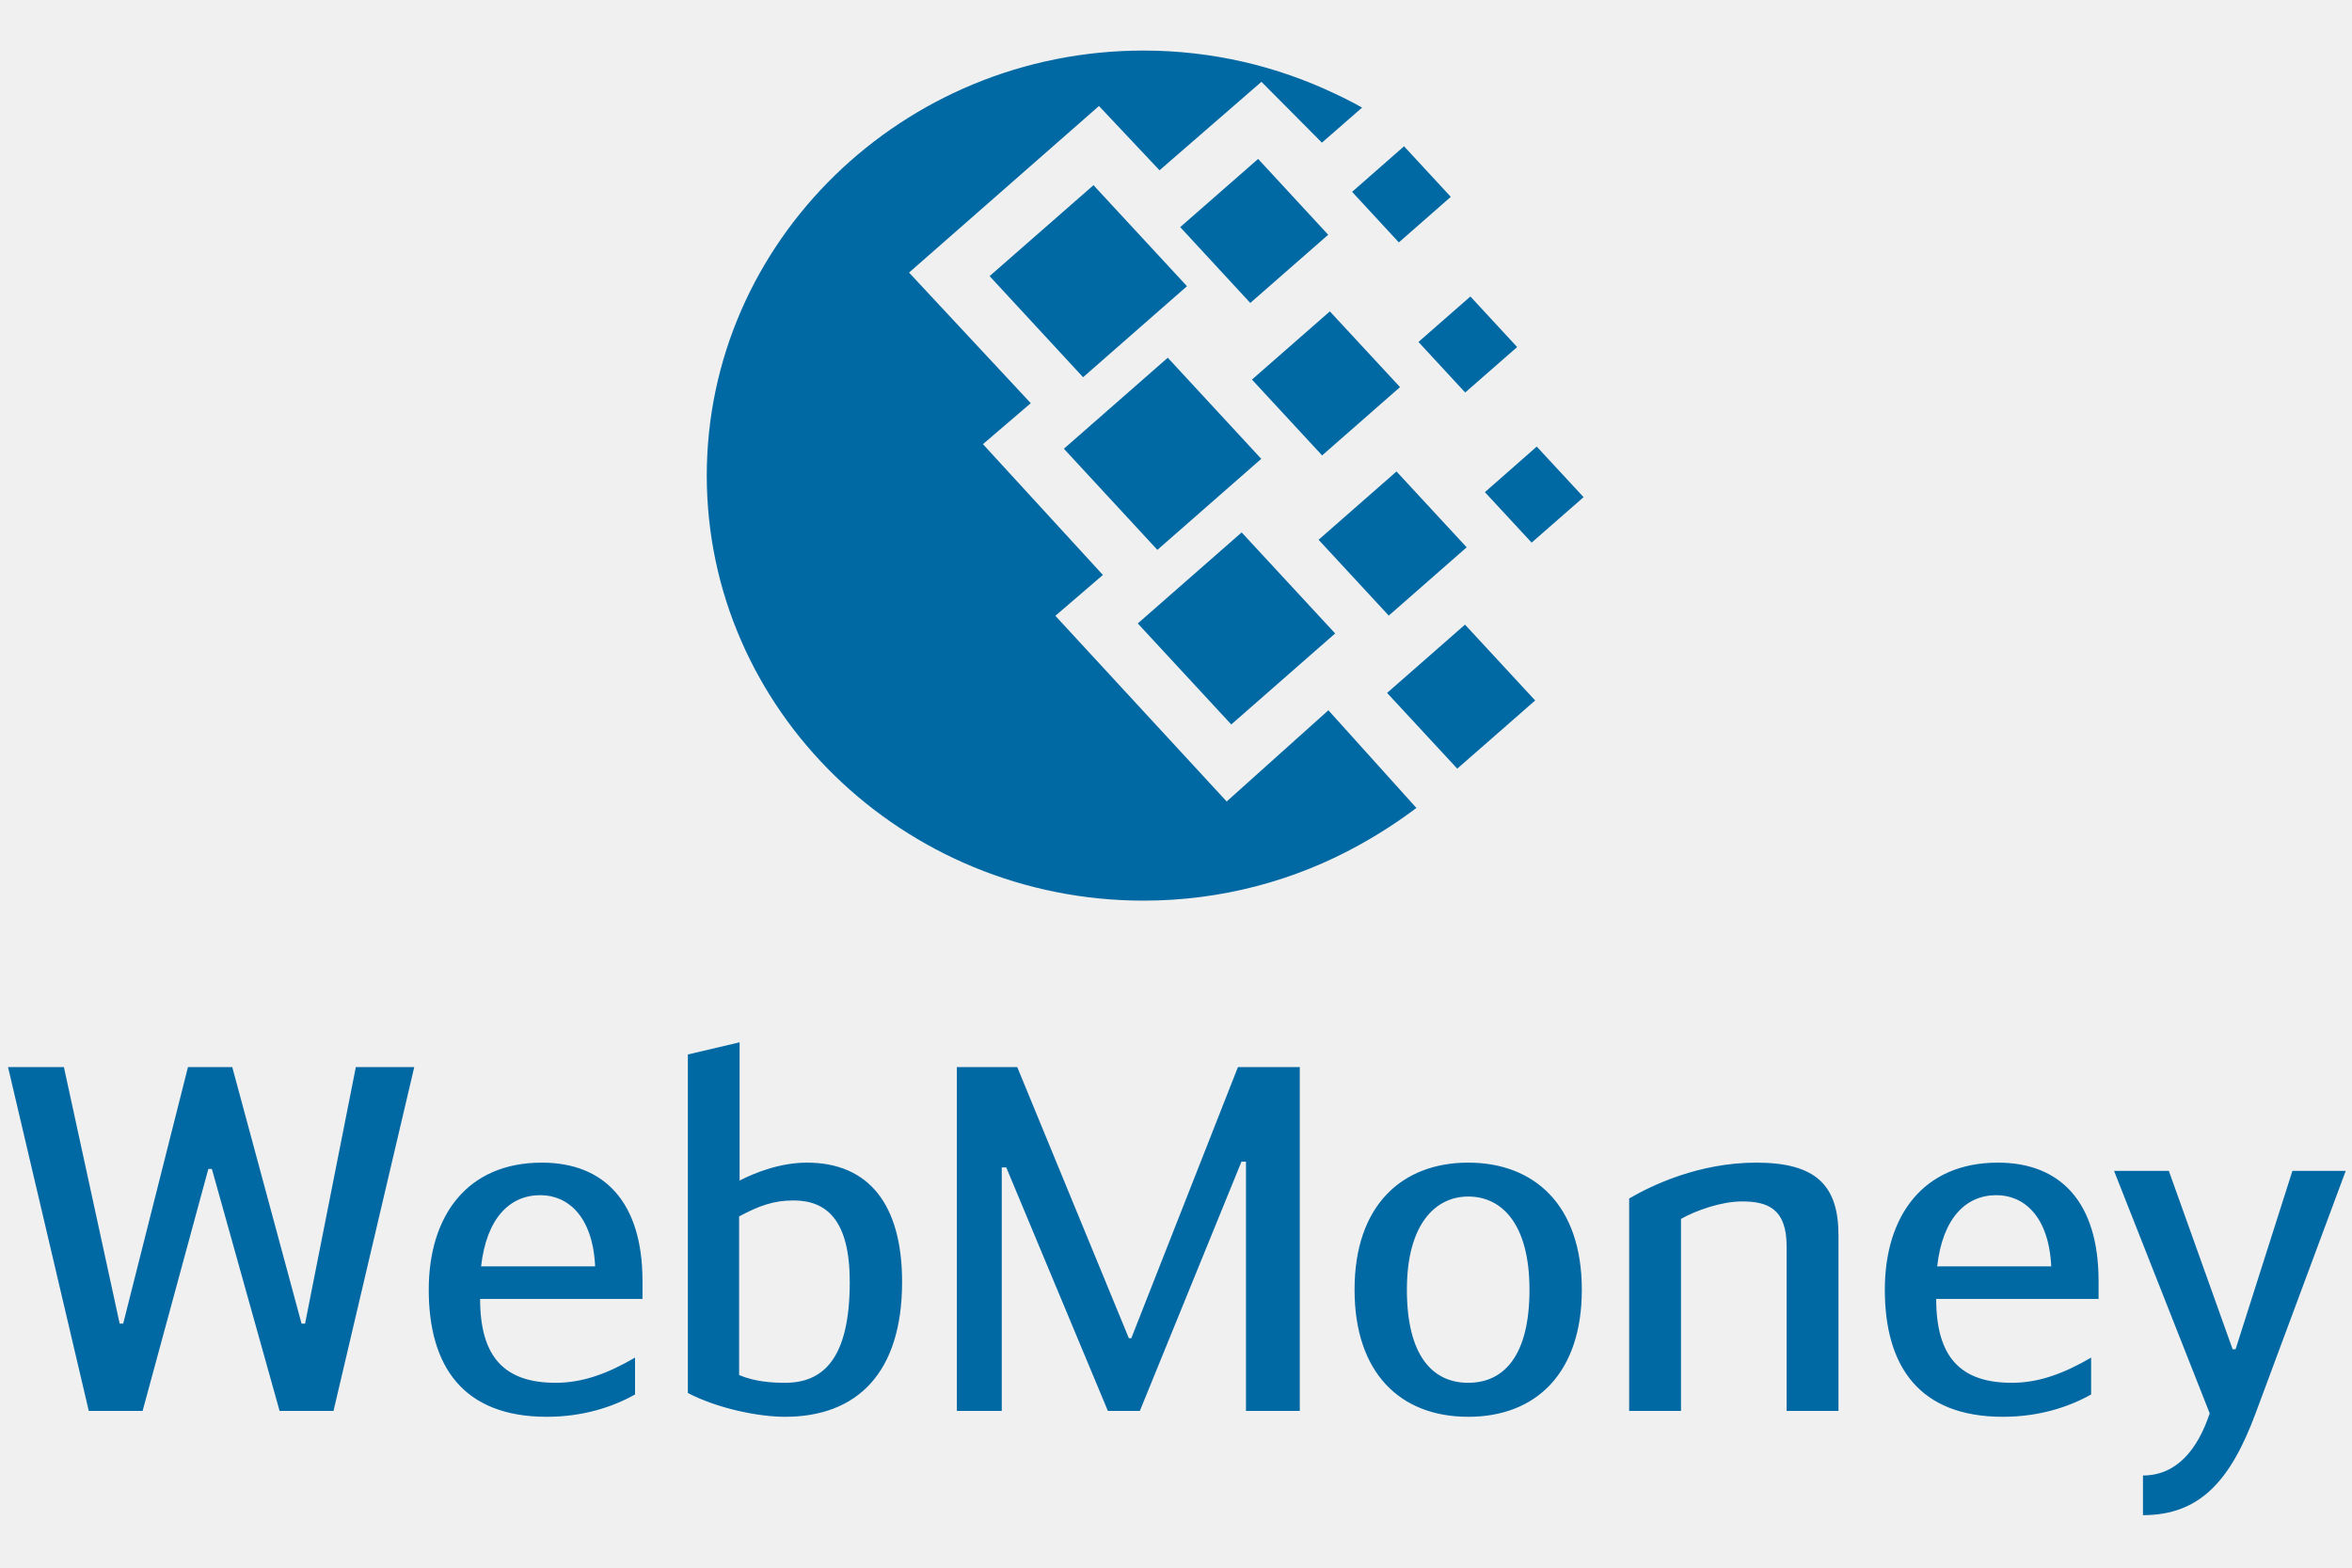
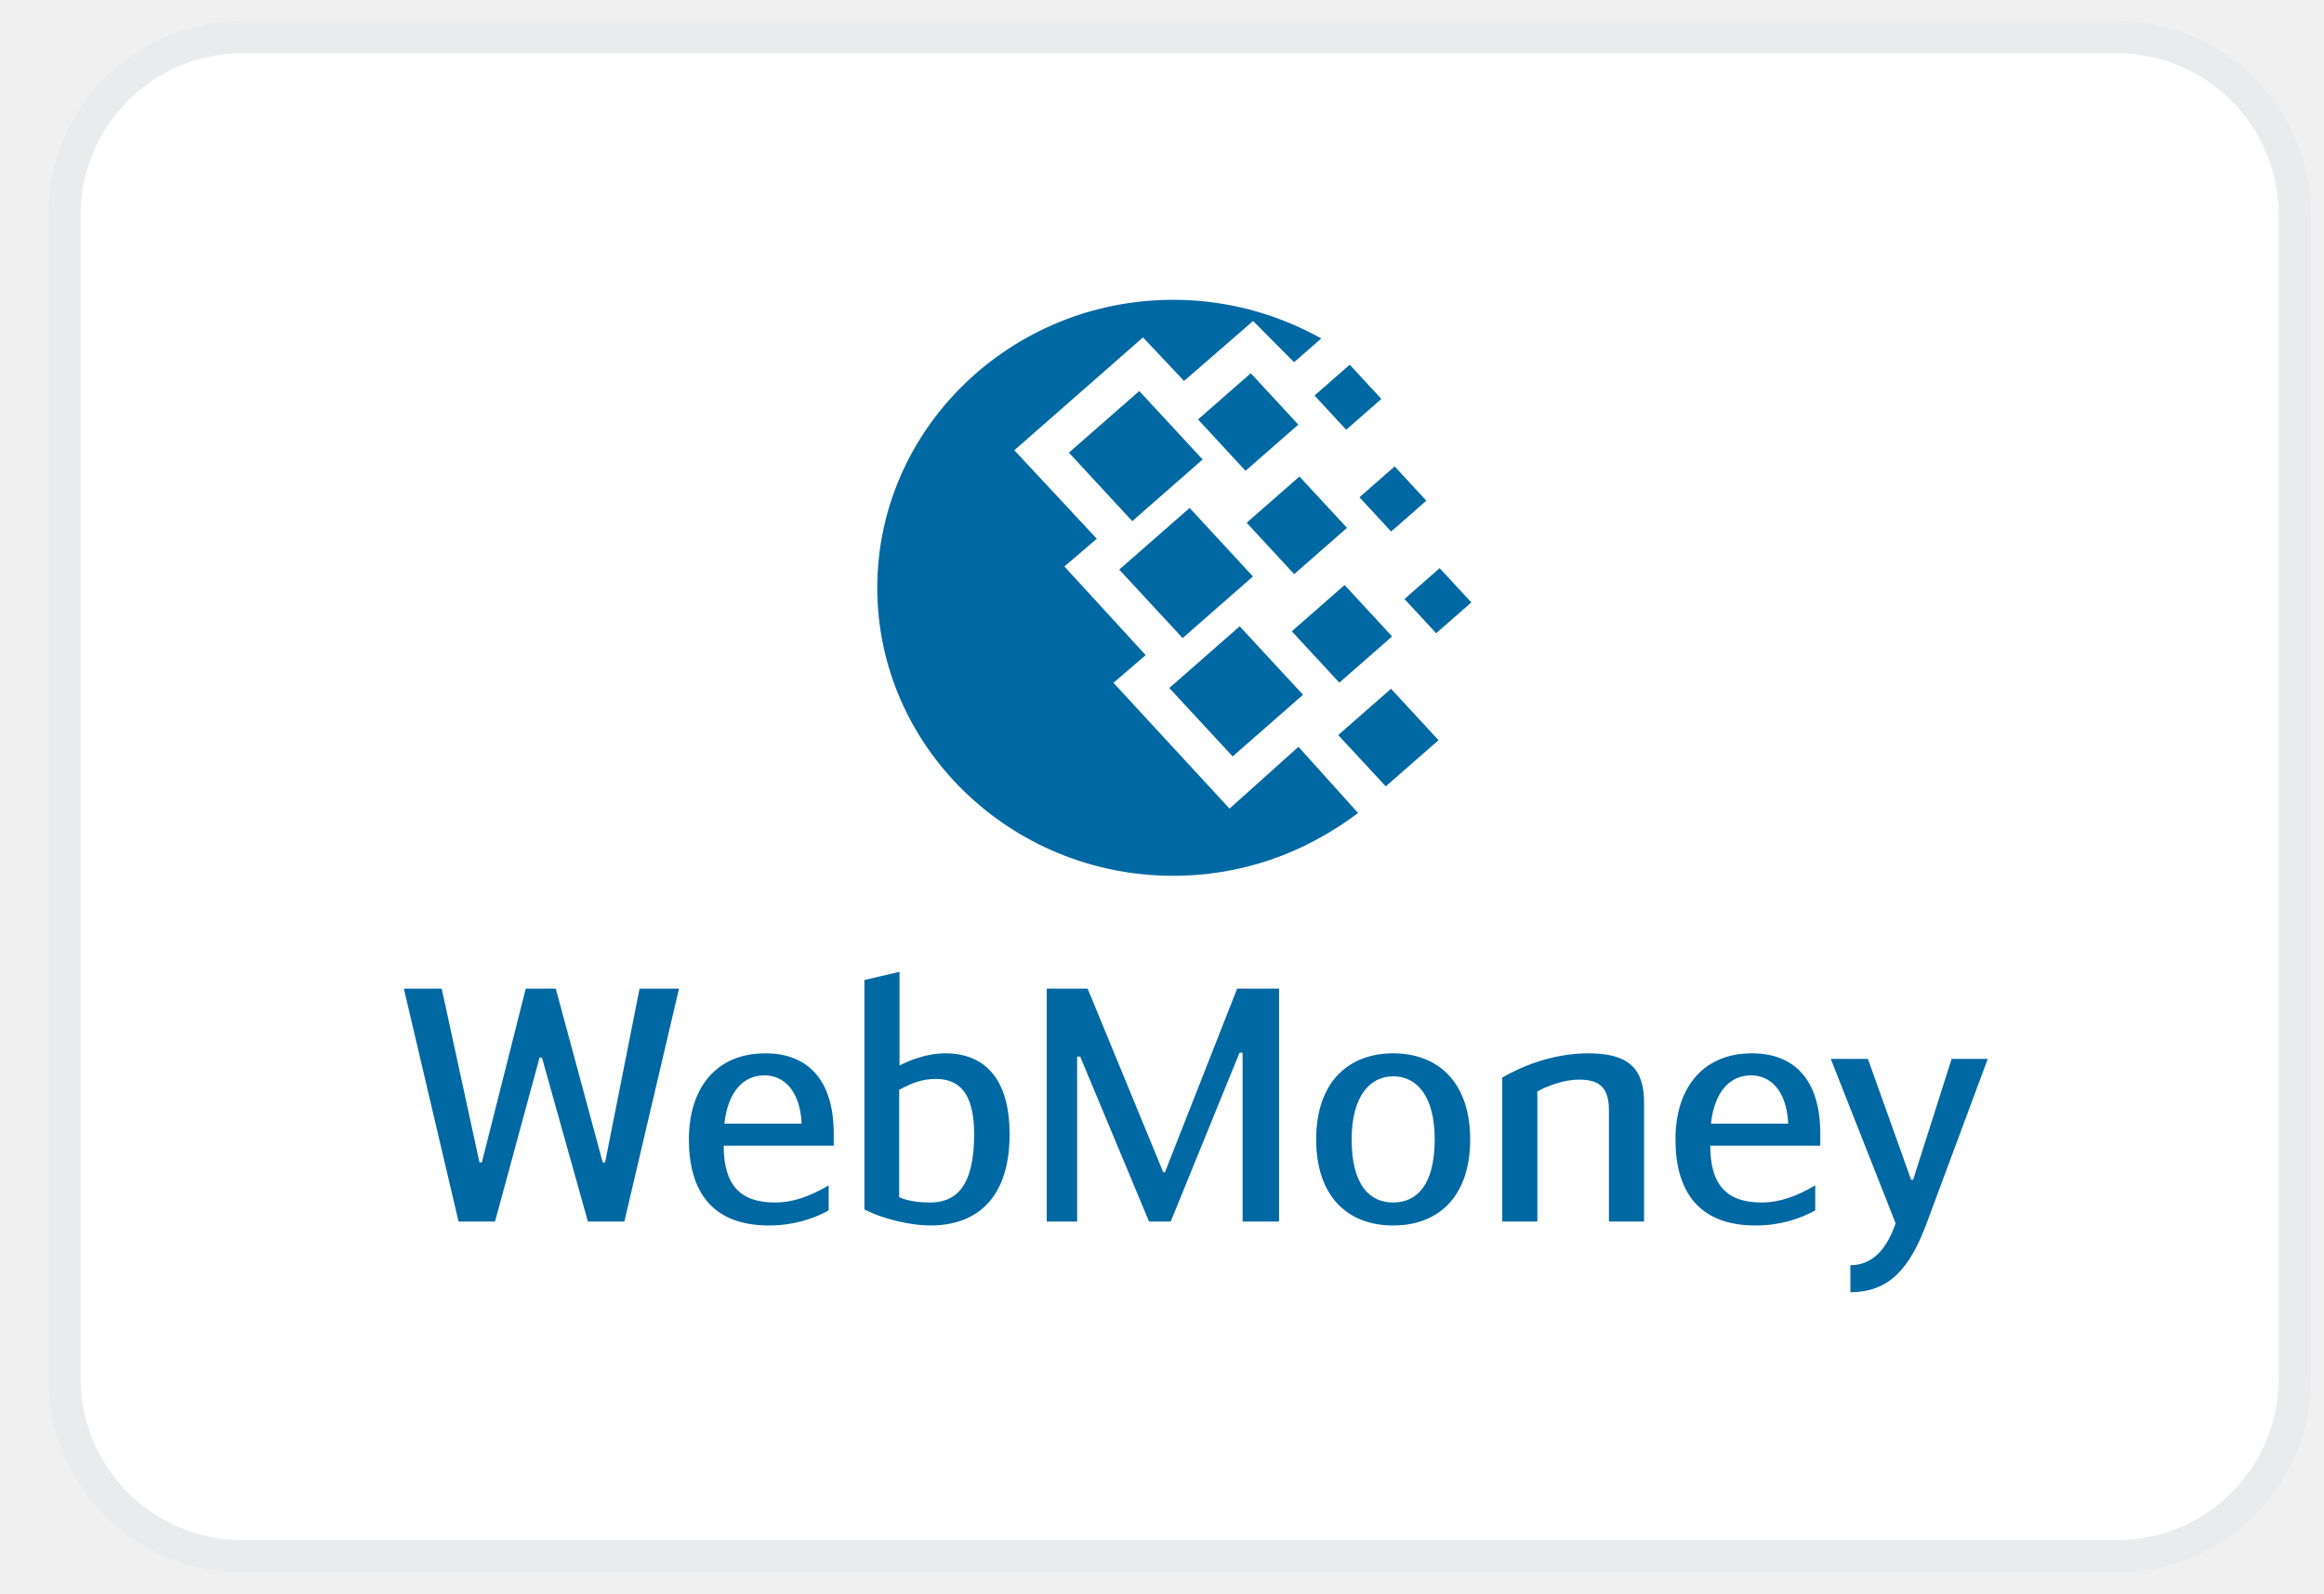
- <svg xmlns="http://www.w3.org/2000/svg" width="24" height="16" viewBox="0 0 24 16" fill="none">
-   <path fill-rule="evenodd" clip-rule="evenodd" d="M7.547 12.049C7.7 11.97 7.959 11.866 8.234 11.866C8.864 11.866 9.205 12.292 9.205 13.084C9.205 14.009 8.748 14.46 8.01 14.46C7.741 14.46 7.324 14.376 7.019 14.217V10.762L7.547 10.638V12.049ZM7.542 14.034C7.705 14.103 7.883 14.113 8.01 14.113C8.387 14.113 8.671 13.885 8.671 13.084C8.671 12.455 8.437 12.252 8.097 12.252C7.893 12.252 7.746 12.306 7.542 12.415V14.034ZM2.126 11.93H2.162L2.853 14.4H3.403L4.227 10.891H3.631L3.113 13.509H3.077L2.37 10.891H1.918L1.257 13.509H1.221L0.652 10.891H0.082L0.906 14.4H1.455L2.126 11.93ZM6.48 14.232V13.856C6.2 14.019 5.946 14.113 5.671 14.113C5.148 14.113 4.899 13.851 4.899 13.257H6.556V13.074C6.556 12.267 6.164 11.866 5.529 11.866C4.766 11.866 4.375 12.41 4.375 13.163C4.375 13.945 4.726 14.46 5.58 14.46C5.946 14.46 6.251 14.361 6.48 14.232ZM6.073 12.925H4.909C4.965 12.43 5.203 12.198 5.514 12.198C5.788 12.198 6.048 12.405 6.073 12.925ZM11.544 13.658H11.519L10.38 10.891H9.764V14.4H10.222V11.915H10.268L11.305 14.4H11.631L12.668 11.856H12.714V14.4H13.263V10.891H12.632L11.544 13.658ZM13.822 13.163C13.822 12.296 14.311 11.866 14.982 11.866C15.653 11.866 16.141 12.296 16.141 13.163C16.141 14.009 15.678 14.46 14.982 14.46C14.285 14.46 13.822 14.009 13.822 13.163ZM15.607 13.163C15.607 12.495 15.327 12.212 14.982 12.212C14.646 12.212 14.356 12.495 14.356 13.163C14.356 13.841 14.621 14.113 14.982 14.113C15.343 14.113 15.607 13.841 15.607 13.163ZM17.921 11.866C17.336 11.866 16.853 12.098 16.624 12.232V14.4H17.153V12.44C17.311 12.351 17.57 12.262 17.773 12.262C18.033 12.262 18.231 12.331 18.231 12.722V14.4H18.76V12.608C18.76 12.098 18.531 11.866 17.921 11.866ZM21.338 13.856V14.232C21.109 14.361 20.804 14.46 20.438 14.46C19.584 14.46 19.233 13.945 19.233 13.163C19.233 12.41 19.624 11.866 20.387 11.866C21.023 11.866 21.414 12.267 21.414 13.074V13.257H19.757C19.757 13.851 20.006 14.113 20.529 14.113C20.804 14.113 21.058 14.019 21.338 13.856ZM19.767 12.925H20.931C20.906 12.405 20.646 12.198 20.372 12.198C20.061 12.198 19.823 12.43 19.767 12.925ZM23.936 11.95H23.392L22.812 13.771H22.782L22.131 11.95H21.572L22.548 14.425C22.426 14.791 22.213 15.059 21.867 15.059V15.464C22.451 15.464 22.762 15.108 23.016 14.425L23.936 11.95Z" fill="#0068A3" />
-   <path fill-rule="evenodd" clip-rule="evenodd" d="M11.668 0.516C12.368 0.516 13.031 0.675 13.621 0.956C13.714 0.999 13.806 1.046 13.899 1.098L13.489 1.456L12.872 0.835L11.832 1.738L11.214 1.082L9.276 2.782L10.518 4.115L10.03 4.533L11.254 5.868L10.769 6.285L12.517 8.18L13.555 7.249L14.453 8.246C14.274 8.381 14.08 8.508 13.866 8.626C13.217 8.986 12.466 9.192 11.668 9.192C9.214 9.192 7.212 7.243 7.212 4.854C7.212 2.465 9.214 0.516 11.668 0.516ZM10.856 4.58L11.916 3.651L12.87 4.683L11.81 5.612L10.856 4.58ZM12.67 5.434L11.61 6.363L12.564 7.394L13.624 6.465L12.67 5.434ZM10.098 2.818L11.158 1.89L12.112 2.921L11.052 3.85L10.098 2.818ZM12.838 1.622L12.043 2.318L12.758 3.092L13.553 2.396L12.838 1.622ZM13.455 5.509L14.25 4.812L14.966 5.586L14.171 6.283L13.455 5.509ZM14.949 6.375L14.154 7.072L14.87 7.845L15.665 7.149L14.949 6.375ZM14.474 3.49L15.004 3.026L15.481 3.542L14.951 4.006L14.474 3.49ZM14.327 1.493L13.797 1.958L14.274 2.474L14.804 2.009L14.327 1.493ZM15.152 5.023L15.681 4.558L16.159 5.074L15.629 5.538L15.152 5.023ZM13.57 3.178L12.775 3.874L13.491 4.648L14.286 3.951L13.57 3.178Z" fill="#0068A3" />
+ <svg xmlns="http://www.w3.org/2000/svg" width="35" height="24" viewBox="0 0 35 24" fill="none">
+   <rect x="0.971" y="0.56" width="33.59" height="22.881" rx="2.678" fill="white" stroke="#EAEBED" stroke-width="0.487" />
+   <path fill-rule="evenodd" clip-rule="evenodd" d="M13.547 16.049C13.7 15.97 13.959 15.866 14.234 15.866C14.864 15.866 15.205 16.291 15.205 17.084C15.205 18.009 14.748 18.459 14.01 18.459C13.741 18.459 13.324 18.375 13.018 18.217V14.762L13.547 14.638V16.049ZM13.542 18.034C13.705 18.103 13.883 18.113 14.01 18.113C14.386 18.113 14.671 17.885 14.671 17.084C14.671 16.455 14.437 16.252 14.097 16.252C13.893 16.252 13.746 16.306 13.542 16.415V18.034ZM8.126 15.93H8.162L8.854 18.4H9.403L10.226 14.891H9.632L9.113 17.509H9.077L8.37 14.891H7.918L7.257 17.509H7.221L6.652 14.891H6.082L6.906 18.4H7.455L8.126 15.93ZM12.48 18.232V17.855C12.2 18.019 11.946 18.113 11.671 18.113C11.148 18.113 10.899 17.85 10.899 17.257H12.556V17.073C12.556 16.267 12.165 15.866 11.529 15.866C10.766 15.866 10.375 16.41 10.375 17.163C10.375 17.945 10.726 18.459 11.58 18.459C11.946 18.459 12.251 18.36 12.48 18.232ZM12.073 16.925H10.909C10.965 16.43 11.203 16.198 11.514 16.198C11.788 16.198 12.048 16.405 12.073 16.925ZM17.544 17.658H17.519L16.38 14.891H15.764V18.4H16.222V15.915H16.268L17.305 18.4H17.631L18.668 15.856H18.714V18.4H19.263V14.891H18.632L17.544 17.658ZM19.822 17.163C19.822 16.296 20.311 15.866 20.982 15.866C21.653 15.866 22.141 16.296 22.141 17.163C22.141 18.009 21.678 18.459 20.982 18.459C20.285 18.459 19.822 18.009 19.822 17.163ZM21.607 17.163C21.607 16.494 21.327 16.212 20.982 16.212C20.646 16.212 20.356 16.494 20.356 17.163C20.356 17.841 20.621 18.113 20.982 18.113C21.343 18.113 21.607 17.841 21.607 17.163ZM23.921 15.866C23.336 15.866 22.853 16.098 22.624 16.232V18.4H23.153V16.44C23.311 16.351 23.57 16.262 23.773 16.262C24.033 16.262 24.231 16.331 24.231 16.722V18.4H24.76V16.608C24.76 16.098 24.531 15.866 23.921 15.866ZM27.338 17.855V18.232C27.109 18.36 26.804 18.459 26.438 18.459C25.584 18.459 25.233 17.945 25.233 17.163C25.233 16.41 25.624 15.866 26.387 15.866C27.023 15.866 27.414 16.267 27.414 17.073V17.257H25.757C25.757 17.85 26.006 18.113 26.529 18.113C26.804 18.113 27.058 18.019 27.338 17.855ZM25.767 16.925H26.931C26.906 16.405 26.646 16.198 26.372 16.198C26.061 16.198 25.823 16.43 25.767 16.925ZM29.936 15.95H29.392L28.812 17.771H28.782L28.131 15.95H27.572L28.548 18.425C28.426 18.791 28.213 19.058 27.867 19.058V19.464C28.451 19.464 28.762 19.108 29.016 18.425L29.936 15.95Z" fill="#0068A3" />
+   <path fill-rule="evenodd" clip-rule="evenodd" d="M17.668 4.516C18.368 4.516 19.031 4.675 19.621 4.956C19.714 4.999 19.806 5.046 19.899 5.098L19.489 5.456L18.872 4.835L17.832 5.738L17.214 5.082L15.276 6.782L16.518 8.115L16.03 8.533L17.254 9.868L16.769 10.285L18.517 12.18L19.555 11.249L20.453 12.246C20.274 12.381 20.08 12.508 19.866 12.626C19.217 12.986 18.466 13.192 17.668 13.192C15.214 13.192 13.212 11.243 13.212 8.854C13.212 6.465 15.214 4.516 17.668 4.516ZM16.856 8.58L17.916 7.651L18.87 8.683L17.811 9.611L16.856 8.58ZM18.67 9.434L17.61 10.363L18.564 11.394L19.624 10.465L18.67 9.434ZM16.098 6.818L17.158 5.89L18.112 6.921L17.052 7.85L16.098 6.818ZM18.837 5.622L18.043 6.318L18.758 7.092L19.553 6.396L18.837 5.622ZM19.455 9.509L20.25 8.812L20.965 9.586L20.171 10.283L19.455 9.509ZM20.949 10.375L20.154 11.072L20.87 11.845L21.665 11.149L20.949 10.375ZM20.474 7.49L21.004 7.026L21.481 7.542L20.951 8.006L20.474 7.49ZM20.327 5.493L19.797 5.958L20.274 6.473L20.804 6.009L20.327 5.493ZM21.152 9.023L21.681 8.558L22.159 9.074L21.629 9.538L21.152 9.023ZM19.57 7.178L18.775 7.874L19.491 8.648L20.286 7.951L19.57 7.178Z" fill="#0068A3" />
</svg>
